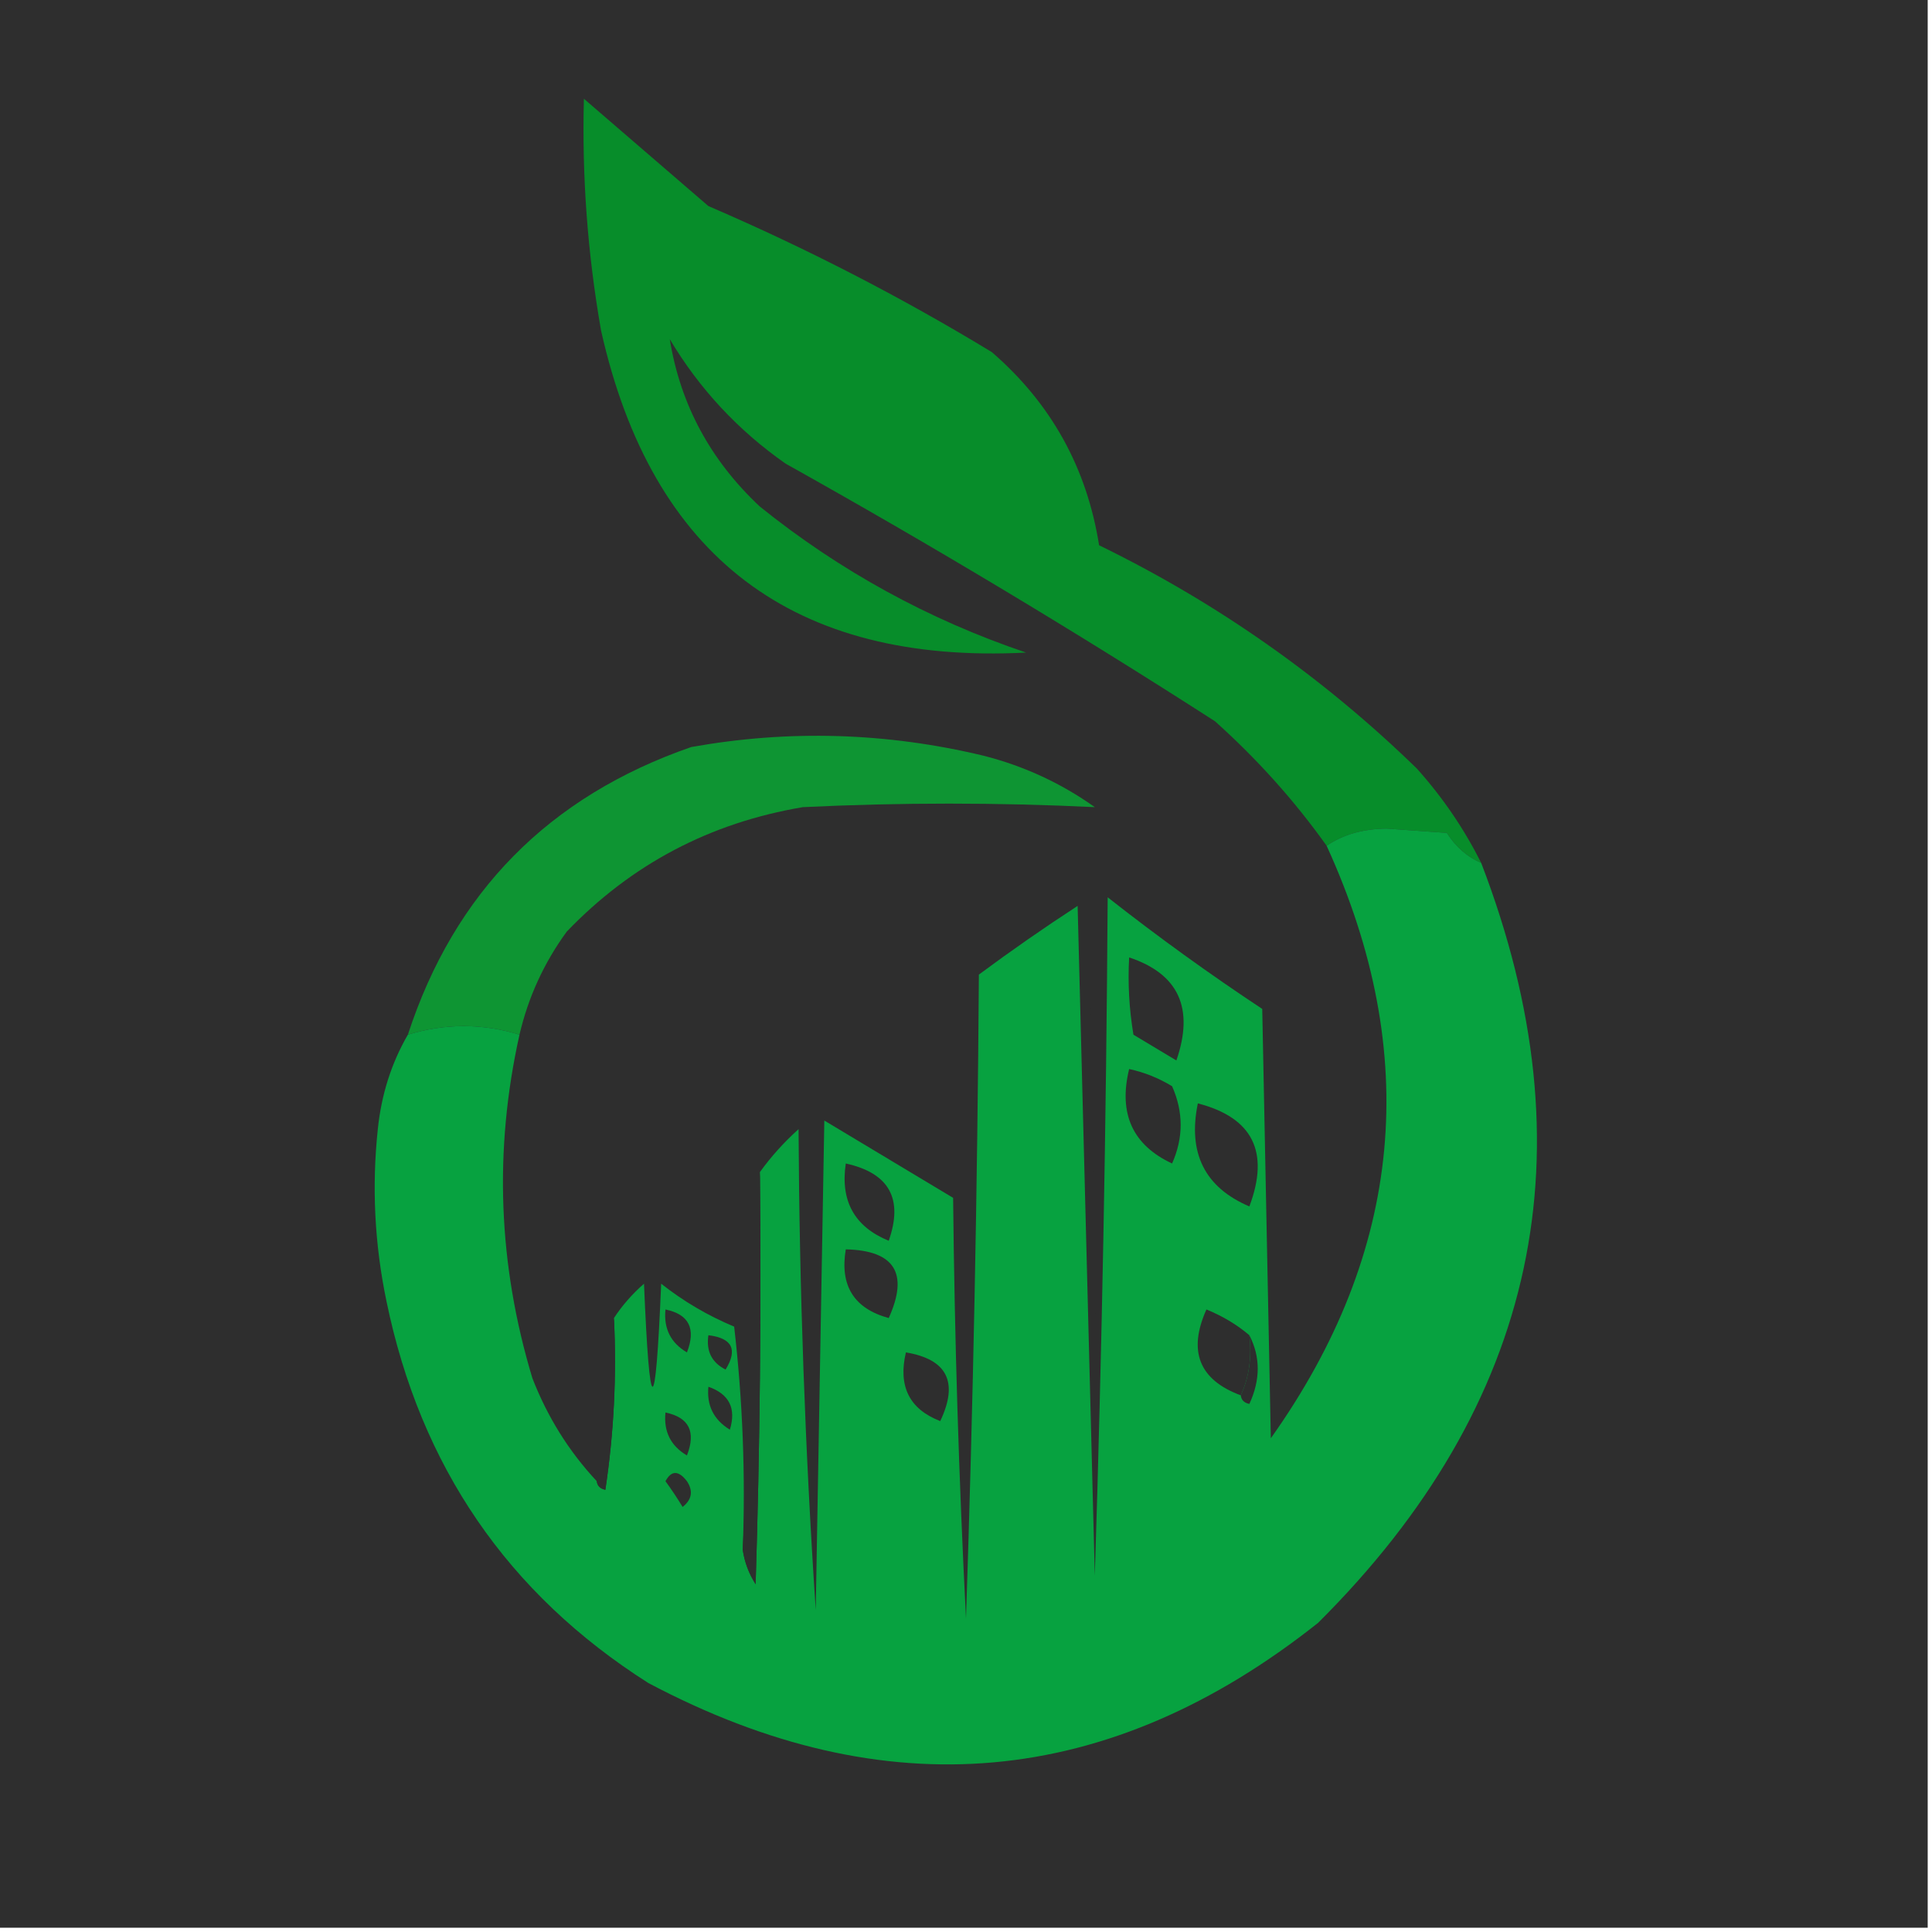
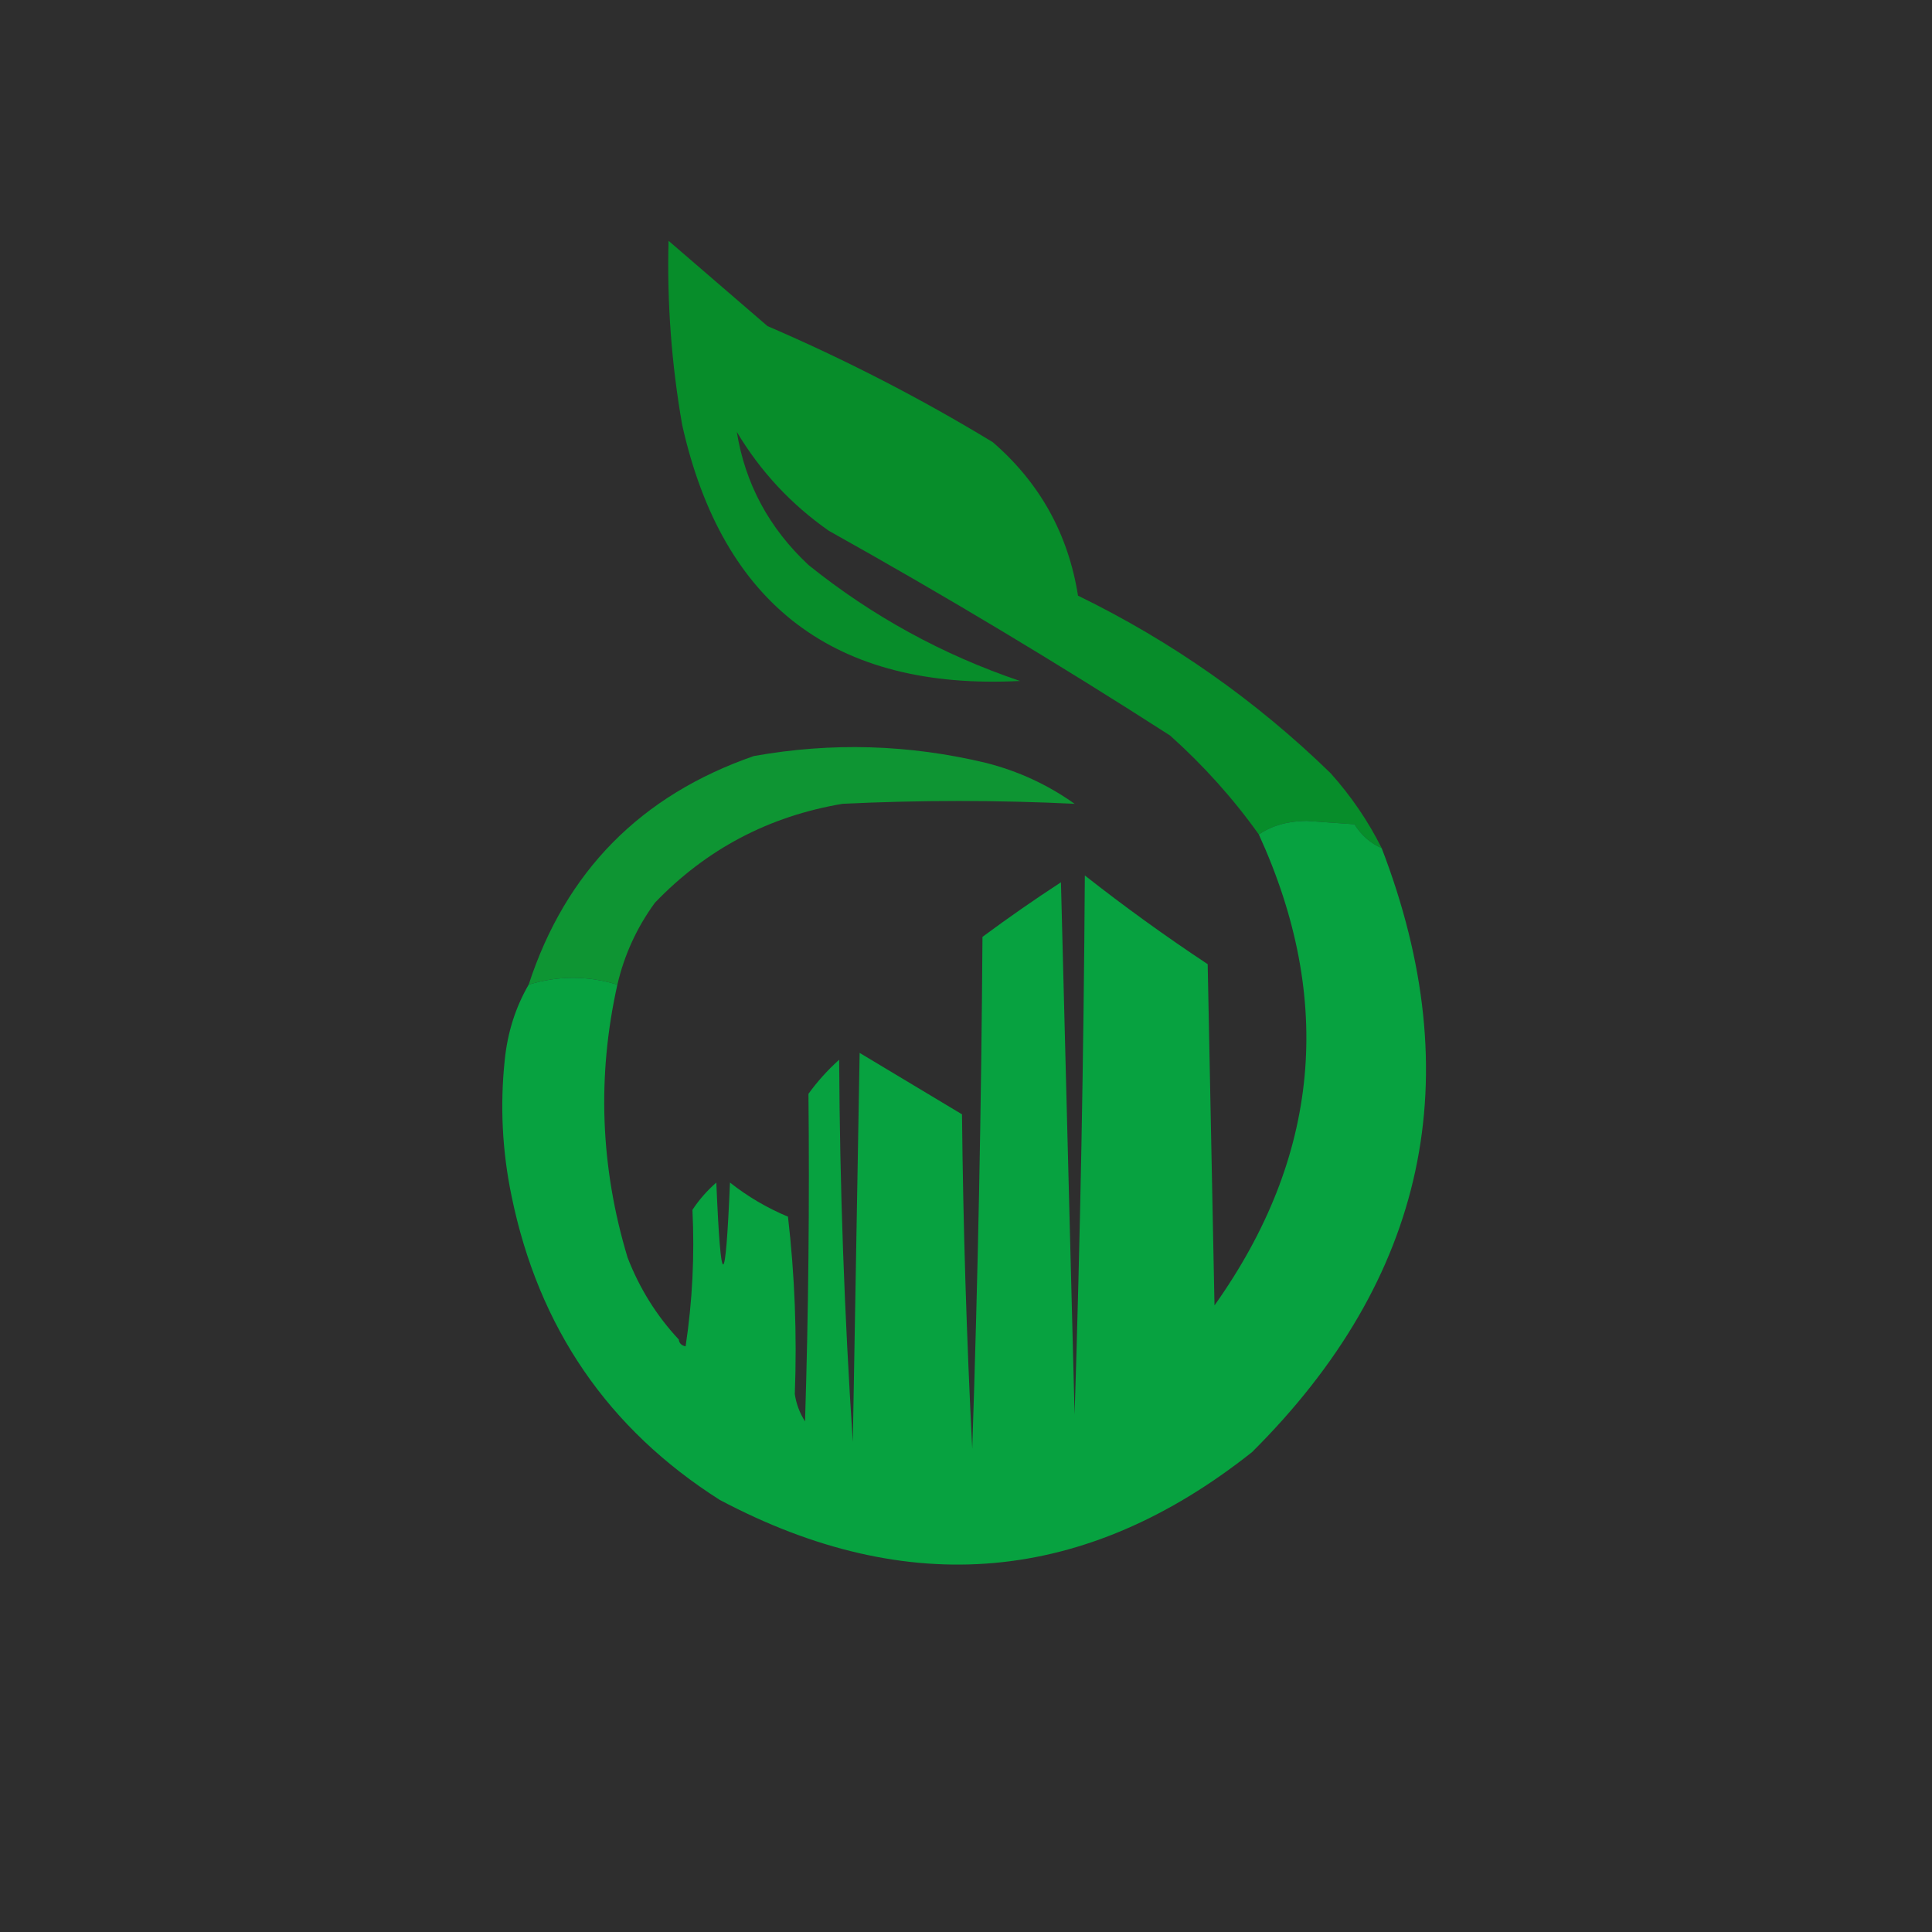
- <svg xmlns="http://www.w3.org/2000/svg" version="1.1" width="225px" height="225px" style="shape-rendering:geometricPrecision; text-rendering:geometricPrecision; image-rendering:optimizeQuality; fill-rule:evenodd; clip-rule:evenodd">
-   <g>
-     <path style="opacity:1" fill="#2e2e2e" d="M -0.5,-0.5 C 74.5,-0.5 149.5,-0.5 224.5,-0.5C 224.5,74.5 224.5,149.5 224.5,224.5C 149.5,224.5 74.5,224.5 -0.5,224.5C -0.5,149.5 -0.5,74.5 -0.5,-0.5 Z" />
-   </g>
-   <g>
-     <path style="opacity:1" fill="#078d2a" d="M 172.5,100.5 C 170.866,99.793 169.532,98.627 168.5,97C 166.167,96.833 163.833,96.667 161.5,96.5C 158.731,96.529 156.397,97.195 154.5,98.5C 150.773,93.265 146.44,88.432 141.5,84C 125.165,73.497 108.498,63.497 91.5,54C 85.955,50.122 81.455,45.289 78,39.5C 79.231,47.104 82.731,53.604 88.5,59C 97.806,66.487 108.139,72.154 119.5,76C 92.418,77.383 75.918,64.883 70,38.5C 68.428,29.55 67.762,20.55 68,11.5C 72.833,15.667 77.667,19.833 82.5,24C 93.926,28.914 104.926,34.581 115.5,41C 122.398,46.961 126.565,54.461 128,63.5C 141.734,70.198 154.068,78.865 165,89.5C 168.005,92.849 170.505,96.516 172.5,100.5 Z" />
-   </g>
-   <g>
-     <path style="opacity:1" fill="#0e9533" d="M 60.5,120.5 C 56.167,119.167 51.833,119.167 47.5,120.5C 52.912,103.92 63.912,92.754 80.5,87C 91.879,84.965 103.213,85.298 114.5,88C 119.223,89.196 123.557,91.196 127.5,94C 116.199,93.451 104.865,93.451 93.5,94C 82.698,95.817 73.531,100.65 66,108.5C 63.35,112.133 61.517,116.133 60.5,120.5 Z" />
-   </g>
-   <g>
-     <path style="opacity:1" fill="#2e2e2e" d="M 125.5,105.5 C 125.56,104.957 125.893,104.624 126.5,104.5C 127.5,130.825 127.833,157.158 127.5,183.5C 126.833,157.5 126.167,131.5 125.5,105.5 Z" />
-   </g>
-   <g>
-     <path style="opacity:1" fill="#07a240" d="M 172.5,100.5 C 185.404,134.057 179.071,163.557 153.5,189C 129.141,208.322 103.141,210.655 75.5,196C 59.124,185.591 48.958,170.758 45,151.5C 43.622,144.882 43.289,138.215 44,131.5C 44.416,127.471 45.583,123.804 47.5,120.5C 51.833,119.167 56.167,119.167 60.5,120.5C 57.504,133.923 58.004,147.256 62,160.5C 63.76,165.033 66.26,169.033 69.5,172.5C 69.56,173.043 69.893,173.376 70.5,173.5C 71.497,166.866 71.83,160.2 71.5,153.5C 72.458,152.038 73.624,150.705 75,149.5C 75.667,165.5 76.333,165.5 77,149.5C 79.586,151.545 82.42,153.211 85.5,154.5C 86.498,163.141 86.831,171.808 86.5,180.5C 86.709,181.922 87.209,183.255 88,184.5C 88.5,168.503 88.667,152.503 88.5,136.5C 89.793,134.704 91.293,133.037 93,131.5C 93.096,150.2 93.762,168.867 95,187.5C 95.333,168.5 95.667,149.5 96,130.5C 101,133.5 106,136.5 111,139.5C 111.167,155.844 111.667,172.177 112.5,188.5C 113.333,163.507 113.833,138.507 114,113.5C 117.775,110.7 121.608,108.034 125.5,105.5C 126.167,131.5 126.833,157.5 127.5,183.5C 128.332,157.337 128.832,131.003 129,104.5C 134.823,109.078 140.823,113.412 147,117.5C 147.333,134.167 147.667,150.833 148,167.5C 163.43,145.776 165.597,122.776 154.5,98.5C 156.397,97.195 158.731,96.529 161.5,96.5C 163.833,96.667 166.167,96.833 168.5,97C 169.532,98.627 170.866,99.793 172.5,100.5 Z" />
-   </g>
-   <g>
-     <path style="opacity:1" fill="#2e2e2e" d="M 77.5,172.5 C 78.189,171.226 79.023,171.226 80,172.5C 80.749,173.635 80.583,174.635 79.5,175.5C 78.824,174.398 78.158,173.398 77.5,172.5 Z" />
-   </g>
-   <g>
-     <path style="opacity:1" fill="#2e2e2e" d="M 77.5,164.5 C 80.244,165.072 81.077,166.738 80,169.5C 78.108,168.383 77.275,166.716 77.5,164.5 Z" />
-   </g>
-   <g>
-     <path style="opacity:1" fill="#2e2e2e" d="M 82.5,161.5 C 84.926,162.353 85.76,164.019 85,166.5C 83.117,165.347 82.284,163.681 82.5,161.5 Z" />
-   </g>
-   <g>
-     <path style="opacity:1" fill="#2e2e2e" d="M 105.5,157.5 C 110.318,158.303 111.651,160.97 109.5,165.5C 105.906,164.112 104.573,161.445 105.5,157.5 Z" />
-   </g>
-   <g>
-     <path style="opacity:1" fill="#2e2e2e" d="M 145.5,155.5 C 146.8,158.024 146.8,160.691 145.5,163.5C 144.893,163.376 144.56,163.043 144.5,162.5C 145.468,160.393 145.802,158.059 145.5,155.5 Z" />
-   </g>
-   <g>
-     <path style="opacity:1" fill="#2e2e2e" d="M 82.5,155.5 C 85.275,155.834 85.942,157.167 84.5,159.5C 82.889,158.68 82.222,157.346 82.5,155.5 Z" />
-   </g>
-   <g>
-     <path style="opacity:1" fill="#2e2e2e" d="M 145.5,155.5 C 145.802,158.059 145.468,160.393 144.5,162.5C 139.653,160.7 138.32,157.367 140.5,152.5C 142.396,153.275 144.063,154.275 145.5,155.5 Z" />
-   </g>
-   <g>
-     <path style="opacity:1" fill="#2e2e2e" d="M 77.5,152.5 C 80.244,153.072 81.077,154.738 80,157.5C 78.108,156.383 77.275,154.716 77.5,152.5 Z" />
-   </g>
-   <g>
-     <path style="opacity:1" fill="#2e2e2e" d="M 71.5,153.5 C 71.83,160.2 71.497,166.866 70.5,173.5C 69.893,173.376 69.56,173.043 69.5,172.5C 70.167,166.167 70.833,159.833 71.5,153.5 Z" />
-   </g>
-   <g>
-     <path style="opacity:1" fill="#2e2e2e" d="M 98.5,145.5 C 104.192,145.626 105.858,148.293 103.5,153.5C 99.454,152.394 97.787,149.727 98.5,145.5 Z" />
-   </g>
-   <g>
-     <path style="opacity:1" fill="#2e2e2e" d="M 98.5,135.5 C 103.556,136.611 105.222,139.611 103.5,144.5C 99.513,142.866 97.847,139.866 98.5,135.5 Z" />
-   </g>
-   <g>
-     <path style="opacity:1" fill="#2e2e2e" d="M 88.5,136.5 C 88.667,152.503 88.5,168.503 88,184.5C 87.209,183.255 86.709,181.922 86.5,180.5C 87.167,165.833 87.833,151.167 88.5,136.5 Z" />
-   </g>
-   <g>
-     <path style="opacity:1" fill="#2e2e2e" d="M 139.5,128.5 C 145.889,130.152 147.889,134.152 145.5,140.5C 140.309,138.287 138.309,134.287 139.5,128.5 Z" />
-   </g>
-   <g>
-     <path style="opacity:1" fill="#2e2e2e" d="M 131.5,124.5 C 133.258,124.877 134.925,125.544 136.5,126.5C 137.833,129.5 137.833,132.5 136.5,135.5C 131.901,133.358 130.234,129.691 131.5,124.5 Z" />
-   </g>
-   <g>
-     <path style="opacity:1" fill="#2e2e2e" d="M 131.5,111.5 C 137.267,113.42 139.101,117.42 137,123.5C 135.333,122.5 133.667,121.5 132,120.5C 131.502,117.518 131.335,114.518 131.5,111.5 Z" />
-   </g>
+ <svg xmlns="http://www.w3.org/2000/svg" width="336" height="336" viewBox="0 0 336 336" fill="none">
+   <rect width="336" height="336" fill="#2E2E2E" />
+   <path fill-rule="evenodd" clip-rule="evenodd" d="M240.295 147.507C238.356 146.668 236.773 145.284 235.548 143.353C232.779 143.155 230.009 142.957 227.24 142.76C223.954 142.794 221.184 143.585 218.932 145.133C214.509 138.92 209.366 133.184 203.503 127.924C184.116 115.458 164.335 103.59 144.161 92.319C137.579 87.716 132.239 81.98 128.138 75.109C129.6 84.135 133.754 91.849 140.6 98.253C151.645 107.139 163.909 113.865 177.393 118.429C145.25 120.071 125.667 105.236 118.644 73.923C116.779 63.3 115.987 52.618 116.27 41.878C122.006 46.823 127.743 51.768 133.479 56.713C147.04 62.546 160.095 69.271 172.645 76.89C180.832 83.964 185.778 92.865 187.481 103.594C203.781 111.543 218.419 121.829 231.394 134.452C234.96 138.426 237.928 142.778 240.295 147.507Z" fill="#078D2A" />
+   <path fill-rule="evenodd" clip-rule="evenodd" d="M107.369 171.244C102.226 169.662 97.083 169.662 91.94 171.244C98.363 151.566 111.419 138.313 131.106 131.485C144.611 129.069 158.062 129.465 171.458 132.671C177.064 134.09 182.208 136.464 186.887 139.792C173.475 139.14 160.023 139.14 146.535 139.792C133.714 141.949 122.834 147.685 113.896 157.002C110.751 161.313 108.575 166.061 107.369 171.244Z" fill="#0E9533" />
+   <path fill-rule="evenodd" clip-rule="evenodd" d="M240.295 147.507C255.61 187.334 248.094 222.346 217.745 252.543C188.835 275.475 157.977 278.244 125.171 260.851C105.736 248.497 93.67 230.892 88.972 208.036C87.338 200.181 86.942 192.269 87.786 184.299C88.28 179.517 89.664 175.165 91.94 171.244C97.083 169.662 102.226 169.662 107.369 171.244C103.812 187.175 104.406 202.999 109.149 218.718C111.238 224.098 114.205 228.845 118.05 232.96C118.121 233.604 118.517 233.999 119.237 234.147C120.42 226.273 120.816 218.362 120.424 210.41C121.561 208.675 122.945 207.092 124.578 205.662C125.369 224.652 126.16 224.652 126.952 205.662C130.021 208.089 133.384 210.067 137.04 211.597C138.224 221.852 138.62 232.138 138.227 242.454C138.474 244.142 139.068 245.724 140.007 247.202C140.6 228.216 140.798 209.226 140.6 190.233C142.134 188.102 143.915 186.123 145.941 184.299C146.055 206.493 146.846 228.648 148.315 250.762C148.71 228.212 149.106 205.662 149.502 183.112C155.436 186.673 161.37 190.233 167.304 193.794C167.502 213.192 168.096 232.576 169.085 251.949C170.073 222.286 170.667 192.615 170.865 162.936C175.345 159.613 179.894 156.449 184.513 153.441C185.305 184.299 186.096 215.157 186.887 246.015C187.875 214.964 188.468 183.709 188.667 152.254C195.578 157.688 202.699 162.831 210.031 167.683C210.426 187.464 210.822 207.244 211.217 227.026C229.53 201.243 232.102 173.945 218.932 145.133C221.183 143.585 223.954 142.794 227.24 142.76C230.009 142.957 232.779 143.155 235.548 143.353C236.773 145.284 238.356 146.668 240.295 147.507Z" fill="#07A240" />
</svg>
